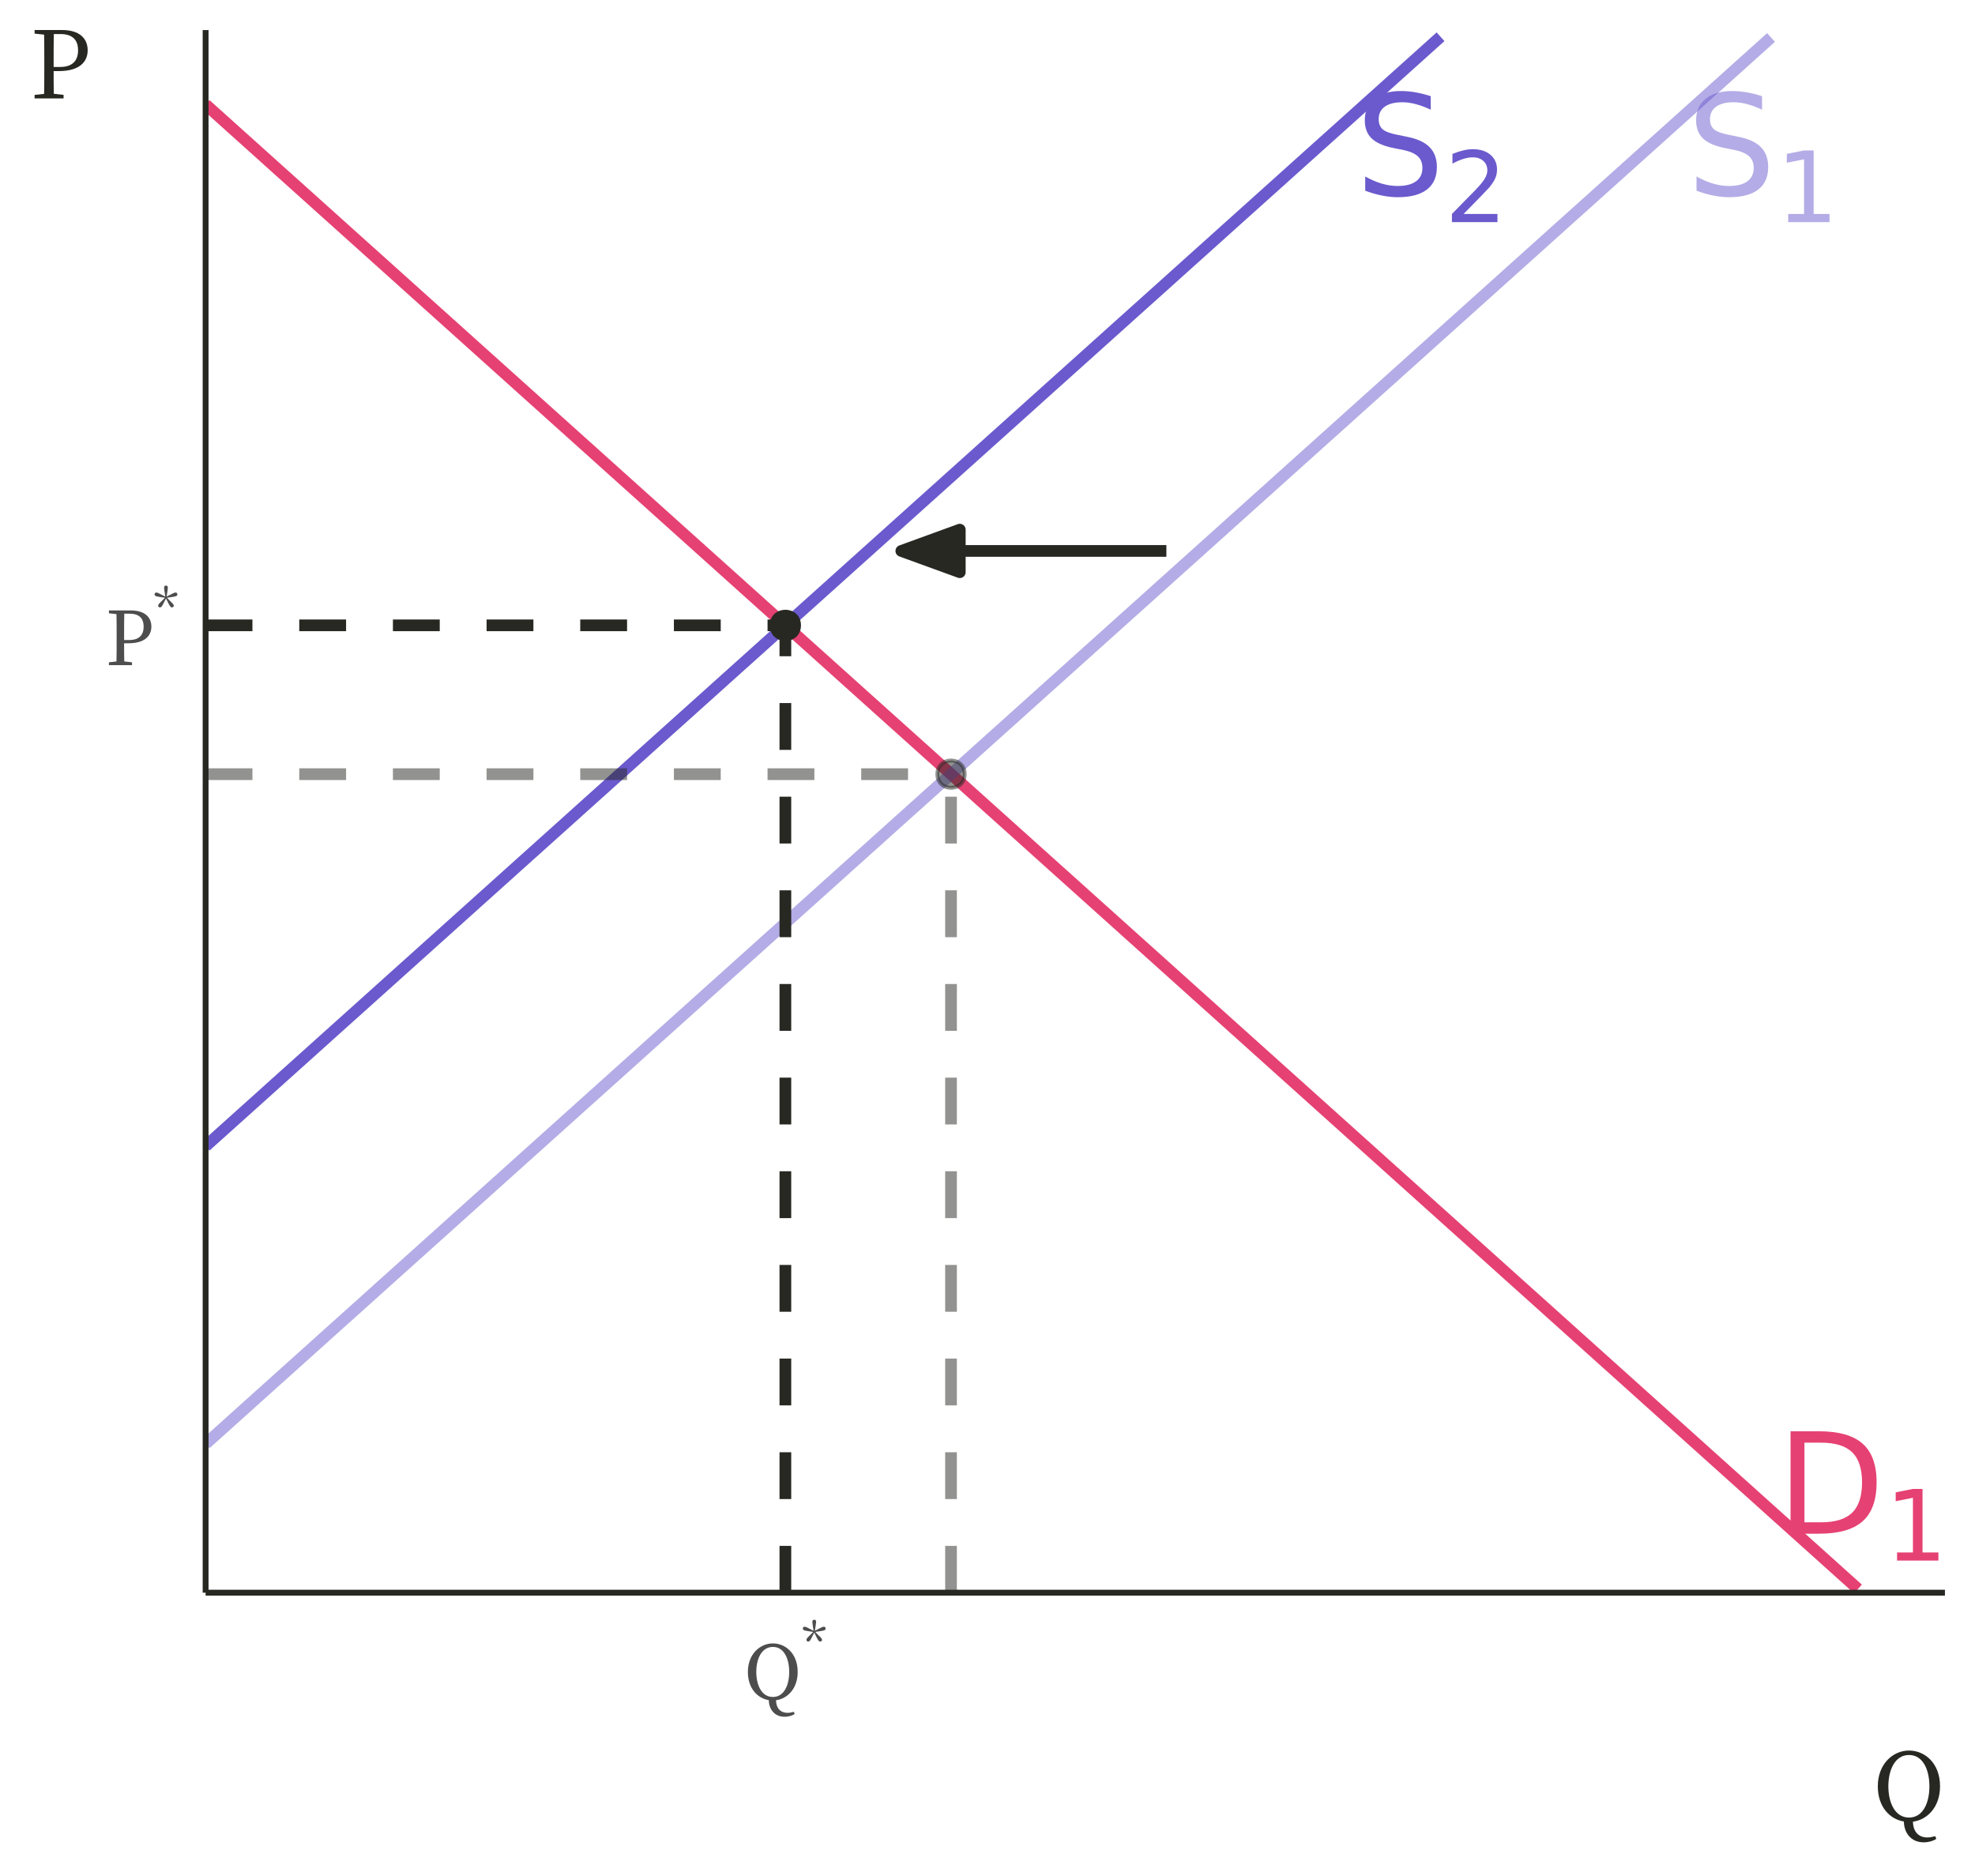
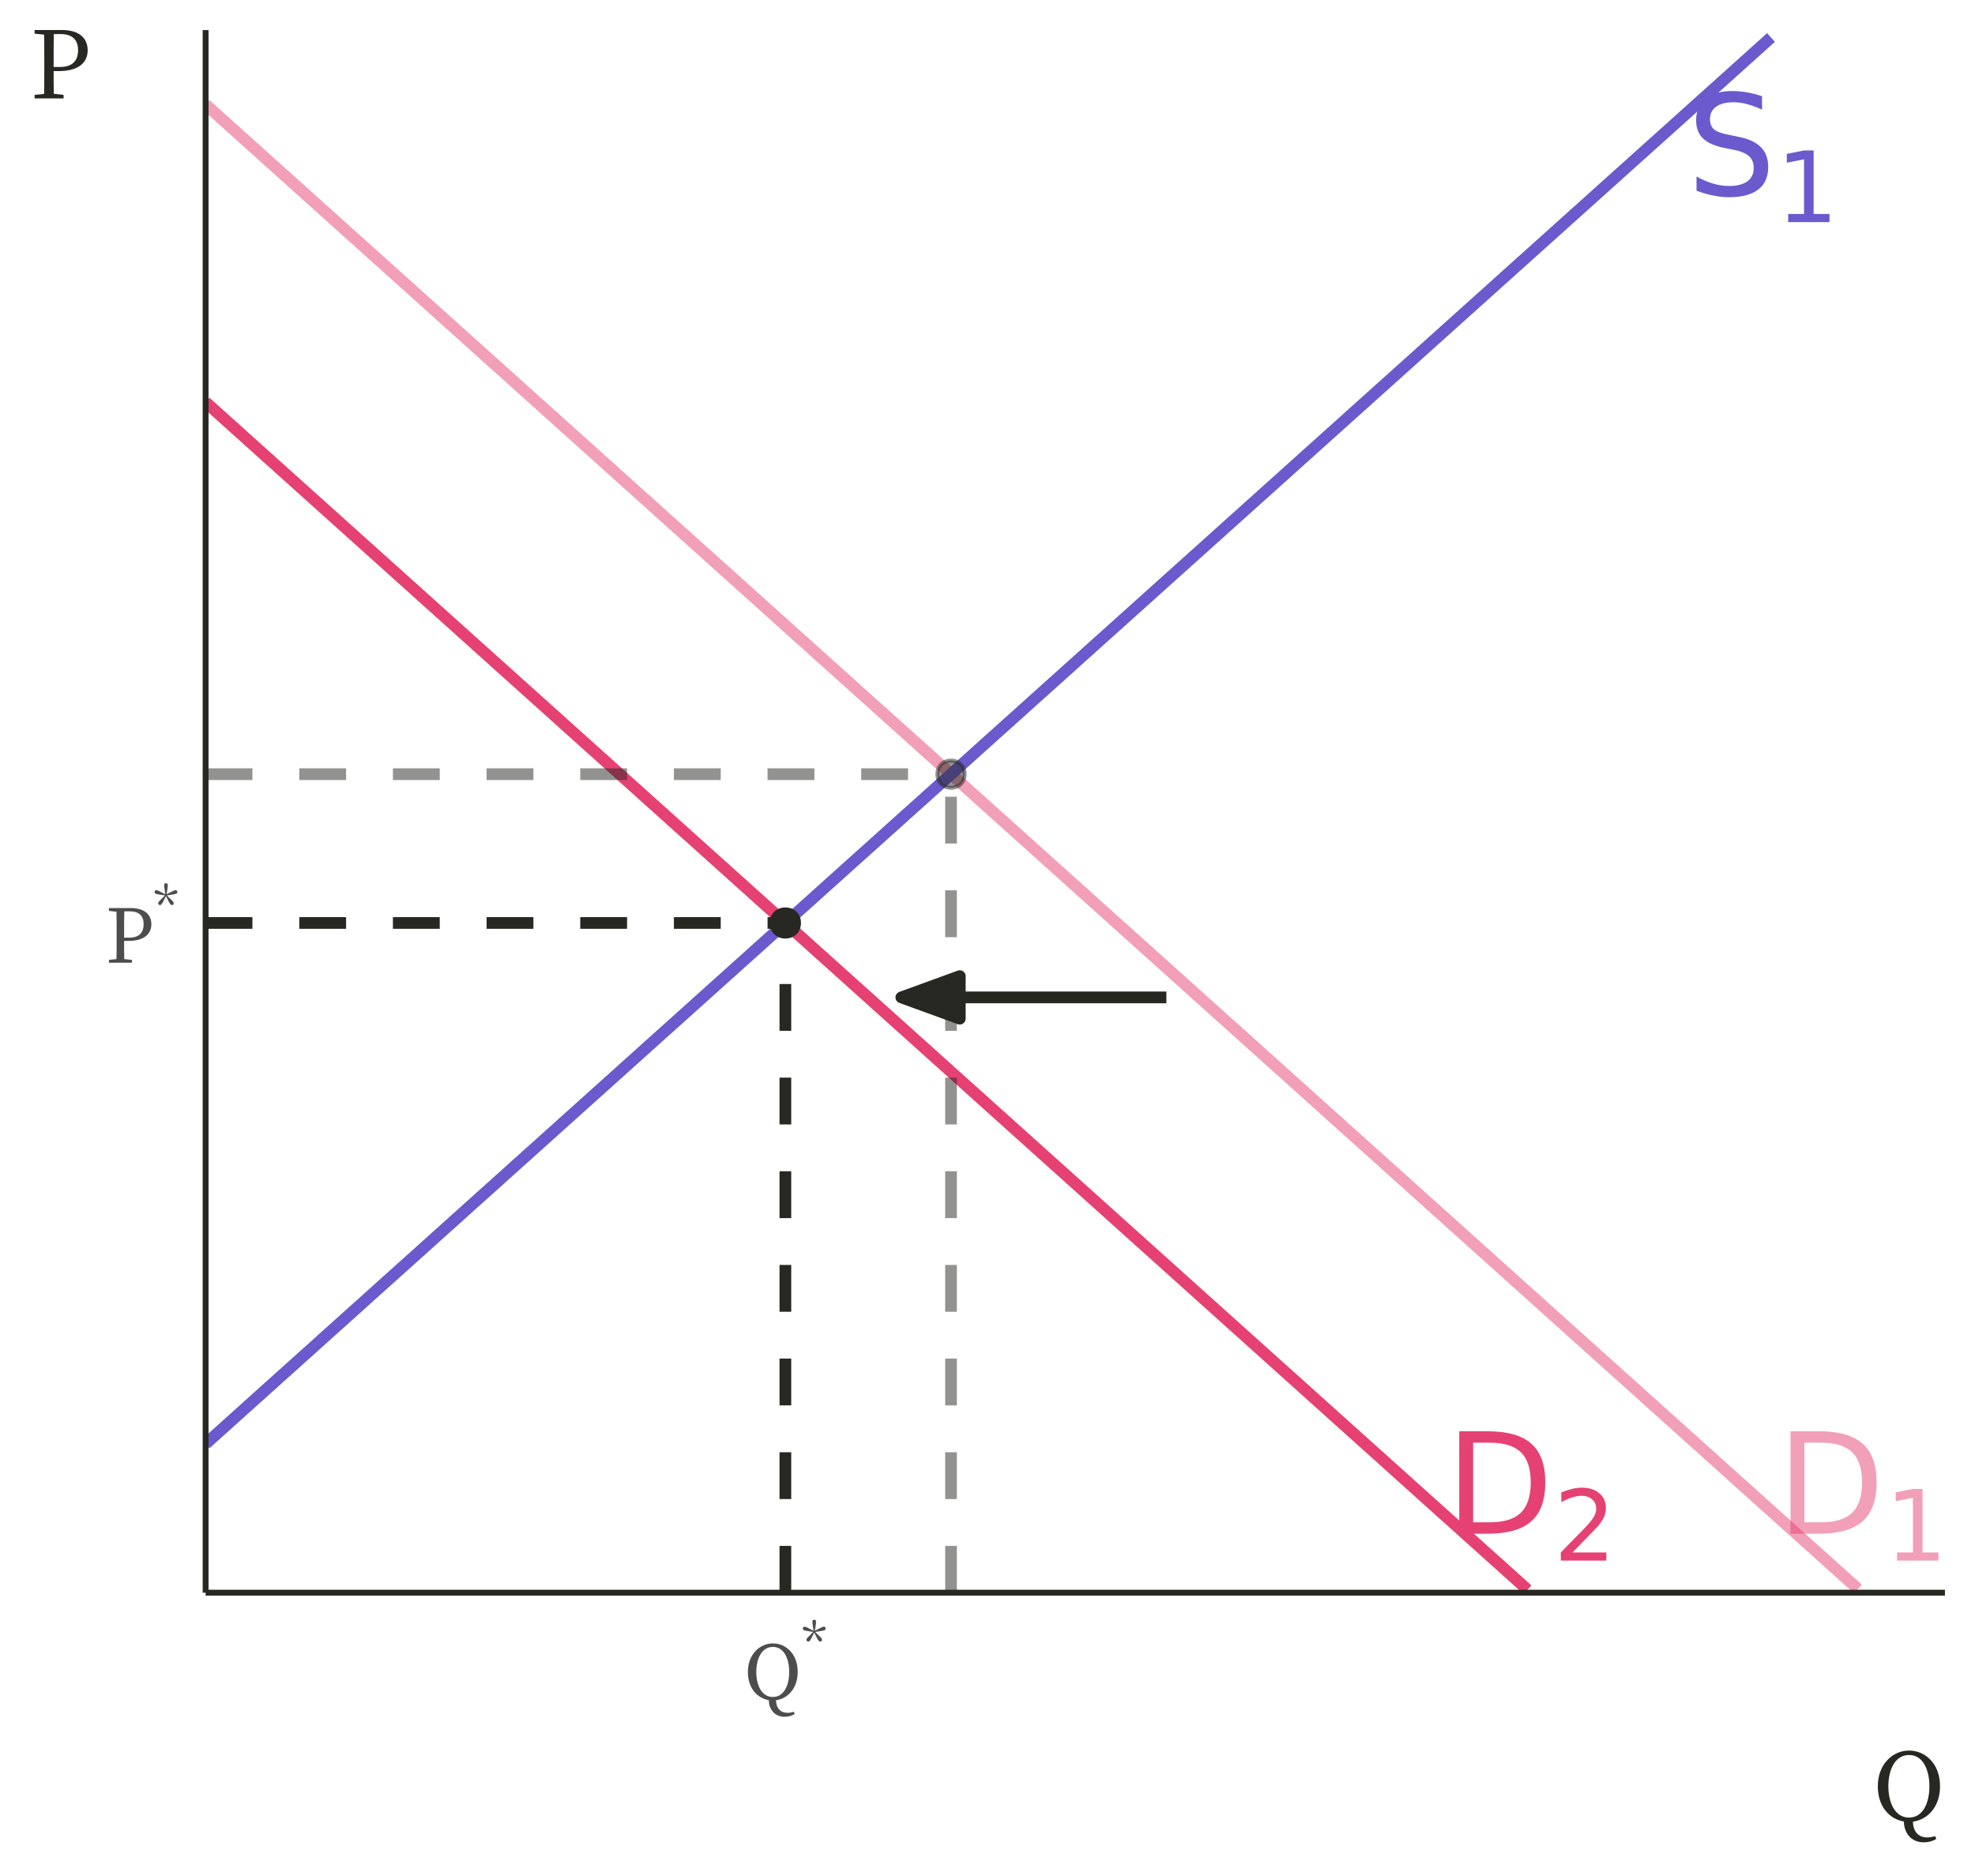
<svg xmlns="http://www.w3.org/2000/svg" xmlns:xlink="http://www.w3.org/1999/xlink" width="360pt" height="342pt" viewBox="0 0 360 342" version="1.1">
  <defs>
    <g>
      <symbol overflow="visible" id="glyph0-0">
        <path style="stroke:none;" d="M 1.281 4.531 L 1.281 -18.062 L 14.078 -18.062 L 14.078 4.531 Z M 2.719 3.094 L 12.656 3.094 L 12.656 -16.625 L 2.719 -16.625 Z M 2.719 3.094 " />
      </symbol>
      <symbol overflow="visible" id="glyph0-1">
        <path style="stroke:none;" d="M 5.047 -16.594 L 5.047 -2.078 L 8.094 -2.078 C 10.664 -2.078 12.551 -2.66 13.75 -3.828 C 14.945 -4.992 15.547 -6.836 15.547 -9.359 C 15.547 -11.859 14.945 -13.688 13.75 -14.844 C 12.551 -16.008 10.664 -16.594 8.094 -16.594 Z M 2.516 -18.672 L 7.703 -18.672 C 11.316 -18.672 13.969 -17.914 15.656 -16.406 C 17.352 -14.906 18.203 -12.555 18.203 -9.359 C 18.203 -6.141 17.352 -3.773 15.656 -2.266 C 13.957 -0.754 11.305 0 7.703 0 L 2.516 0 Z M 2.516 -18.672 " />
      </symbol>
      <symbol overflow="visible" id="glyph0-2">
        <path style="stroke:none;" d="M 13.703 -18.062 L 13.703 -15.594 C 12.742 -16.051 11.836 -16.391 10.984 -16.609 C 10.141 -16.836 9.32 -16.953 8.531 -16.953 C 7.156 -16.953 6.094 -16.688 5.344 -16.156 C 4.594 -15.625 4.219 -14.863 4.219 -13.875 C 4.219 -13.051 4.469 -12.426 4.969 -12 C 5.469 -11.582 6.41 -11.242 7.797 -10.984 L 9.312 -10.672 C 11.195 -10.316 12.586 -9.688 13.484 -8.781 C 14.379 -7.875 14.828 -6.664 14.828 -5.156 C 14.828 -3.344 14.219 -1.969 13 -1.031 C 11.789 -0.102 10.016 0.359 7.672 0.359 C 6.797 0.359 5.859 0.258 4.859 0.062 C 3.859 -0.133 2.828 -0.43 1.766 -0.828 L 1.766 -3.422 C 2.785 -2.848 3.785 -2.414 4.766 -2.125 C 5.754 -1.832 6.723 -1.688 7.672 -1.688 C 9.117 -1.688 10.234 -1.969 11.016 -2.531 C 11.797 -3.102 12.188 -3.914 12.188 -4.969 C 12.188 -5.883 11.906 -6.598 11.344 -7.109 C 10.781 -7.629 9.859 -8.02 8.578 -8.281 L 7.047 -8.578 C 5.16 -8.953 3.797 -9.539 2.953 -10.344 C 2.109 -11.145 1.688 -12.258 1.688 -13.688 C 1.688 -15.332 2.266 -16.629 3.422 -17.578 C 4.586 -18.523 6.191 -19 8.234 -19 C 9.109 -19 10 -18.922 10.906 -18.766 C 11.82 -18.609 12.754 -18.375 13.703 -18.062 Z M 13.703 -18.062 " />
      </symbol>
      <symbol overflow="visible" id="glyph1-0">
        <path style="stroke:none;" d="M 0.891 3.172 L 0.891 -12.641 L 9.859 -12.641 L 9.859 3.172 Z M 1.906 2.172 L 8.859 2.172 L 8.859 -11.625 L 1.906 -11.625 Z M 1.906 2.172 " />
      </symbol>
      <symbol overflow="visible" id="glyph1-1">
        <path style="stroke:none;" d="M 2.219 -1.484 L 5.109 -1.484 L 5.109 -11.453 L 1.969 -10.828 L 1.969 -12.438 L 5.094 -13.062 L 6.859 -13.062 L 6.859 -1.484 L 9.75 -1.484 L 9.75 0 L 2.219 0 Z M 2.219 -1.484 " />
      </symbol>
      <symbol overflow="visible" id="glyph1-2">
        <path style="stroke:none;" d="M 3.438 -1.484 L 9.609 -1.484 L 9.609 0 L 1.312 0 L 1.312 -1.484 C 1.977 -2.18 2.891 -3.113 4.047 -4.281 C 5.211 -5.445 5.941 -6.203 6.234 -6.547 C 6.805 -7.18 7.203 -7.719 7.422 -8.156 C 7.648 -8.602 7.766 -9.035 7.766 -9.453 C 7.766 -10.148 7.52 -10.719 7.031 -11.156 C 6.539 -11.594 5.906 -11.812 5.125 -11.812 C 4.57 -11.812 3.988 -11.711 3.375 -11.516 C 2.758 -11.328 2.102 -11.039 1.406 -10.656 L 1.406 -12.438 C 2.113 -12.719 2.773 -12.93 3.391 -13.078 C 4.016 -13.223 4.582 -13.297 5.094 -13.297 C 6.445 -13.297 7.523 -12.957 8.328 -12.281 C 9.129 -11.602 9.531 -10.703 9.531 -9.578 C 9.531 -9.035 9.43 -8.523 9.234 -8.047 C 9.035 -7.566 8.672 -7 8.141 -6.344 C 7.992 -6.176 7.531 -5.688 6.75 -4.875 C 5.969 -4.07 4.863 -2.941 3.438 -1.484 Z M 3.438 -1.484 " />
      </symbol>
      <symbol overflow="visible" id="glyph2-0">
        <path style="stroke:none;" d="M 1.359 1.625 L 12.234 1.625 L 12.234 -11.969 L 1.359 -11.969 Z M 6.797 -5.719 L 2.469 -11.281 L 11.125 -11.281 Z M 7.234 -5.172 L 11.547 -10.719 L 11.547 0.391 Z M 2.469 0.953 L 6.797 -4.609 L 11.125 0.953 Z M 2.031 -10.719 L 6.359 -5.172 L 2.031 0.391 Z M 2.031 -10.719 " />
      </symbol>
      <symbol overflow="visible" id="glyph2-1">
        <path style="stroke:none;" d="M 4.422 -9.375 C 6.203 -9.375 7 -8.516 7 -7.016 C 7 -5.578 6.25 -4.578 4.391 -4.578 L 3.438 -4.578 L 3.438 -5.344 C 3.438 -6.703 3.438 -8.062 3.469 -9.375 Z M 4.234 -3.984 C 7.234 -3.984 8.406 -5.359 8.406 -7.016 C 8.406 -8.781 7.156 -9.969 4.656 -9.969 L 0.672 -9.969 L 0.672 -9.453 L 2.047 -9.297 C 2.078 -8 2.078 -6.672 2.078 -5.344 L 2.078 -4.609 C 2.078 -3.281 2.078 -1.969 2.047 -0.672 L 0.672 -0.516 L 0.672 0 L 4.875 0 L 4.875 -0.516 L 3.469 -0.672 C 3.438 -1.812 3.438 -2.875 3.438 -3.984 Z M 4.234 -3.984 " />
      </symbol>
      <symbol overflow="visible" id="glyph2-2">
        <path style="stroke:none;" d="M 2.25 -4.984 C 2.25 -7.328 3.188 -9.547 5.281 -9.547 C 7.344 -9.547 8.25 -7.328 8.25 -4.984 C 8.25 -2.641 7.344 -0.422 5.281 -0.422 C 3.188 -0.422 2.25 -2.641 2.25 -4.984 Z M 9.094 2.281 C 8.625 2.406 8.281 2.469 7.953 2.469 C 6.672 2.469 5.875 1.641 5.844 0.172 C 7.969 -0.109 9.797 -1.984 9.797 -4.984 C 9.797 -8.344 7.578 -10.188 5.281 -10.188 C 2.938 -10.188 0.719 -8.25 0.719 -4.984 C 0.719 -1.969 2.469 -0.188 4.531 0.156 C 4.547 1.781 5.547 3.188 7.422 3.188 C 8.031 3.188 8.734 3.016 9.25 2.688 Z M 9.094 2.281 " />
      </symbol>
      <symbol overflow="visible" id="glyph3-0">
        <path style="stroke:none;" d="M 0.953 1.141 L 8.562 1.141 L 8.562 -8.375 L 0.953 -8.375 Z M 4.75 -4 L 1.734 -7.891 L 7.781 -7.891 Z M 5.062 -3.609 L 8.094 -7.5 L 8.094 0.281 Z M 1.734 0.672 L 4.75 -3.219 L 7.781 0.672 Z M 1.422 -7.5 L 4.453 -3.609 L 1.422 0.281 Z M 1.422 -7.5 " />
      </symbol>
      <symbol overflow="visible" id="glyph3-1">
        <path style="stroke:none;" d="M 2.297 -7.797 C 2.109 -7.797 1.953 -7.688 1.953 -7.438 C 1.953 -7.234 2.016 -6.797 2.094 -6.328 L 2.172 -5.781 L 1.688 -6.031 C 1.156 -6.297 0.781 -6.531 0.547 -6.531 C 0.344 -6.531 0.219 -6.359 0.219 -6.172 C 0.219 -5.828 0.688 -5.797 1.562 -5.656 L 2.109 -5.578 L 1.719 -5.172 C 1.234 -4.688 0.875 -4.406 0.875 -4.125 C 0.875 -3.938 1.031 -3.812 1.203 -3.812 C 1.516 -3.812 1.688 -4.25 2.047 -4.953 L 2.297 -5.438 L 2.547 -4.953 C 2.906 -4.234 3.078 -3.812 3.391 -3.812 C 3.562 -3.812 3.719 -3.938 3.719 -4.125 C 3.719 -4.406 3.359 -4.688 2.859 -5.172 L 2.484 -5.578 L 3.031 -5.656 C 3.906 -5.797 4.375 -5.812 4.375 -6.188 C 4.375 -6.375 4.25 -6.531 4.047 -6.531 C 3.828 -6.531 3.422 -6.297 2.891 -6.031 L 2.406 -5.797 L 2.5 -6.328 C 2.562 -6.797 2.641 -7.234 2.641 -7.438 C 2.641 -7.688 2.484 -7.797 2.297 -7.797 Z M 2.297 -7.797 " />
      </symbol>
      <symbol overflow="visible" id="glyph4-0">
        <path style="stroke:none;" d="M 1.703 2.047 L 15.297 2.047 L 15.297 -14.953 L 1.703 -14.953 Z M 8.5 -7.156 L 3.094 -14.109 L 13.906 -14.109 Z M 9.047 -6.453 L 14.453 -13.406 L 14.453 0.5 Z M 3.094 1.188 L 8.5 -5.766 L 13.906 1.188 Z M 2.547 -13.406 L 7.953 -6.453 L 2.547 0.5 Z M 2.547 -13.406 " />
      </symbol>
      <symbol overflow="visible" id="glyph4-1">
        <path style="stroke:none;" d="M 2.828 -6.234 C 2.828 -9.156 4 -11.938 6.594 -11.938 C 9.188 -11.938 10.312 -9.156 10.312 -6.234 C 10.312 -3.297 9.188 -0.531 6.594 -0.531 C 4 -0.531 2.828 -3.297 2.828 -6.234 Z M 11.375 2.859 C 10.797 3.016 10.359 3.094 9.938 3.094 C 8.344 3.094 7.344 2.062 7.312 0.219 C 9.969 -0.141 12.25 -2.484 12.25 -6.234 C 12.25 -10.438 9.484 -12.75 6.594 -12.75 C 3.672 -12.75 0.906 -10.312 0.906 -6.234 C 0.906 -2.469 3.094 -0.234 5.656 0.188 C 5.688 2.234 6.938 3.984 9.281 3.984 C 10.047 3.984 10.906 3.781 11.562 3.359 Z M 11.375 2.859 " />
      </symbol>
      <symbol overflow="visible" id="glyph4-2">
        <path style="stroke:none;" d="M 5.531 -11.734 C 7.75 -11.734 8.75 -10.656 8.75 -8.766 C 8.75 -6.969 7.812 -5.734 5.484 -5.734 L 4.297 -5.734 L 4.297 -6.688 C 4.297 -8.375 4.297 -10.078 4.328 -11.734 Z M 5.281 -4.984 C 9.047 -4.984 10.5 -6.703 10.5 -8.766 C 10.5 -10.984 8.953 -12.469 5.828 -12.469 L 0.828 -12.469 L 0.828 -11.812 L 2.562 -11.625 C 2.594 -10 2.594 -8.344 2.594 -6.688 L 2.594 -5.766 C 2.594 -4.094 2.594 -2.469 2.562 -0.828 L 0.828 -0.641 L 0.828 0 L 6.109 0 L 6.109 -0.641 L 4.328 -0.844 C 4.297 -2.266 4.297 -3.609 4.297 -4.984 Z M 5.281 -4.984 " />
      </symbol>
    </g>
    <clipPath id="clip1">
      <path d="M 37.477 17 L 340 17 L 340 290.352 L 37.477 290.352 Z M 37.477 17 " />
    </clipPath>
    <clipPath id="clip2">
-       <path d="M 37.477 5.48 L 264 5.48 L 264 211 L 37.477 211 Z M 37.477 5.48 " />
+       <path d="M 37.477 72 L 280 72 L 280 290.352 L 37.477 290.352 Z M 37.477 72 " />
    </clipPath>
    <clipPath id="clip3">
      <path d="M 37.477 5.48 L 324 5.48 L 324 265 L 37.477 265 Z M 37.477 5.48 " />
    </clipPath>
    <clipPath id="clip4">
      <path d="M 37.477 140 L 175 140 L 175 143 L 37.477 143 Z M 37.477 140 " />
    </clipPath>
    <clipPath id="clip5">
-       <path d="M 37.477 112 L 145 112 L 145 116 L 37.477 116 Z M 37.477 112 " />
+       <path d="M 37.477 167 L 145 167 L 145 170 L 37.477 170 Z M 37.477 167 " />
    </clipPath>
    <clipPath id="clip6">
      <path d="M 172 140 L 175 140 L 175 290.352 L 172 290.352 Z M 172 140 " />
    </clipPath>
    <clipPath id="clip7">
-       <path d="M 142 112 L 145 112 L 145 290.352 L 142 290.352 Z M 142 112 " />
+       <path d="M 142 167 L 145 167 L 145 290.352 L 142 290.352 Z M 142 167 " />
    </clipPath>
  </defs>
-   <g id="surface33769">
+   <g id="surface10609">
    <rect x="0" y="0" width="360" height="342" style="fill:rgb(100%,100%,100%);fill-opacity:1;stroke:none;" />
    <g clip-path="url(#clip1)" clip-rule="nonzero">
-       <path style="fill:none;stroke-width:2.134;stroke-linecap:butt;stroke-linejoin:round;stroke:rgb(90.196%,25.49%,45.098%);stroke-opacity:1;stroke-miterlimit:10;" d="M 37.477 19.043 L 40.648 21.895 L 43.816 24.742 L 46.988 27.59 L 50.156 30.441 L 56.5 36.137 L 59.668 38.984 L 62.84 41.836 L 66.012 44.684 L 69.18 47.531 L 72.352 50.379 L 75.523 53.23 L 78.691 56.078 L 81.863 58.926 L 85.031 61.773 L 88.203 64.625 L 91.375 67.473 L 94.543 70.32 L 97.715 73.172 L 100.887 76.02 L 104.055 78.867 L 107.227 81.715 L 110.398 84.566 L 113.566 87.414 L 116.738 90.262 L 119.906 93.109 L 123.078 95.961 L 126.25 98.809 L 129.418 101.656 L 132.59 104.504 L 135.762 107.355 L 138.93 110.203 L 142.102 113.051 L 145.27 115.902 L 151.613 121.598 L 154.781 124.445 L 157.953 127.297 L 161.125 130.145 L 164.293 132.992 L 167.465 135.84 L 170.637 138.691 L 173.805 141.539 L 176.977 144.387 L 180.145 147.238 L 186.488 152.934 L 189.656 155.781 L 192.828 158.633 L 196 161.48 L 199.168 164.328 L 202.34 167.176 L 205.508 170.027 L 211.852 175.723 L 215.02 178.57 L 218.191 181.422 L 221.363 184.27 L 224.531 187.117 L 227.703 189.969 L 230.875 192.816 L 234.043 195.664 L 237.215 198.512 L 240.383 201.363 L 246.727 207.059 L 249.895 209.906 L 253.066 212.758 L 256.238 215.605 L 259.406 218.453 L 262.578 221.301 L 265.75 224.152 L 268.918 227 L 272.09 229.848 L 275.258 232.699 L 281.602 238.395 L 284.77 241.242 L 287.941 244.094 L 291.113 246.941 L 294.281 249.789 L 297.453 252.637 L 300.621 255.488 L 306.965 261.184 L 310.133 264.031 L 313.305 266.883 L 316.477 269.73 L 319.645 272.578 L 322.816 275.43 L 325.988 278.277 L 329.156 281.125 L 332.328 283.973 L 335.496 286.824 L 338.668 289.672 " />
+       <path style="fill:none;stroke-width:2.134;stroke-linecap:butt;stroke-linejoin:round;stroke:rgb(90.196%,25.49%,45.098%);stroke-opacity:0.502;stroke-miterlimit:10;" d="M 37.477 19.043 L 40.648 21.895 L 43.816 24.742 L 46.988 27.59 L 50.156 30.441 L 56.5 36.137 L 59.668 38.984 L 62.84 41.836 L 66.012 44.684 L 69.18 47.531 L 72.352 50.379 L 75.523 53.23 L 78.691 56.078 L 81.863 58.926 L 85.031 61.773 L 88.203 64.625 L 91.375 67.473 L 94.543 70.32 L 97.715 73.172 L 100.887 76.02 L 104.055 78.867 L 107.227 81.715 L 110.398 84.566 L 113.566 87.414 L 116.738 90.262 L 119.906 93.109 L 123.078 95.961 L 126.25 98.809 L 129.418 101.656 L 132.59 104.504 L 135.762 107.355 L 138.93 110.203 L 142.102 113.051 L 145.27 115.902 L 151.613 121.598 L 154.781 124.445 L 157.953 127.297 L 161.125 130.145 L 164.293 132.992 L 167.465 135.84 L 170.637 138.691 L 173.805 141.539 L 176.977 144.387 L 180.145 147.238 L 186.488 152.934 L 189.656 155.781 L 192.828 158.633 L 196 161.48 L 199.168 164.328 L 202.34 167.176 L 205.508 170.027 L 211.852 175.723 L 215.02 178.57 L 218.191 181.422 L 221.363 184.27 L 224.531 187.117 L 227.703 189.969 L 230.875 192.816 L 234.043 195.664 L 237.215 198.512 L 240.383 201.363 L 246.727 207.059 L 249.895 209.906 L 253.066 212.758 L 256.238 215.605 L 259.406 218.453 L 262.578 221.301 L 265.75 224.152 L 268.918 227 L 272.09 229.848 L 275.258 232.699 L 281.602 238.395 L 284.77 241.242 L 287.941 244.094 L 291.113 246.941 L 294.281 249.789 L 297.453 252.637 L 300.621 255.488 L 306.965 261.184 L 310.133 264.031 L 313.305 266.883 L 316.477 269.73 L 319.645 272.578 L 322.816 275.43 L 325.988 278.277 L 329.156 281.125 L 332.328 283.973 L 335.496 286.824 L 338.668 289.672 " />
    </g>
    <g clip-path="url(#clip2)" clip-rule="nonzero">
-       <path style="fill:none;stroke-width:2.134;stroke-linecap:butt;stroke-linejoin:round;stroke:rgb(41.569%,35.294%,80.392%);stroke-opacity:1;stroke-miterlimit:10;" d="M 37.477 208.957 L 40.648 206.109 L 43.816 203.262 L 46.988 200.414 L 50.156 197.562 L 56.5 191.867 L 59.668 189.016 L 66.012 183.32 L 69.18 180.473 L 72.352 177.621 L 75.523 174.773 L 78.691 171.926 L 81.863 169.078 L 85.031 166.227 L 91.375 160.531 L 94.543 157.68 L 100.887 151.984 L 104.055 149.137 L 107.227 146.285 L 110.398 143.438 L 113.566 140.59 L 116.738 137.742 L 119.906 134.891 L 126.25 129.195 L 129.418 126.348 L 132.59 123.496 L 135.762 120.648 L 138.93 117.801 L 142.102 114.949 L 145.27 112.102 L 151.613 106.406 L 154.781 103.555 L 161.125 97.859 L 164.293 95.012 L 167.465 92.16 L 170.637 89.312 L 173.805 86.465 L 176.977 83.617 L 180.145 80.766 L 186.488 75.07 L 189.656 72.219 L 196 66.523 L 199.168 63.676 L 202.34 60.824 L 205.508 57.977 L 211.852 52.281 L 215.02 49.43 L 221.363 43.734 L 224.531 40.883 L 230.875 35.188 L 234.043 32.34 L 237.215 29.488 L 240.383 26.641 L 246.727 20.945 L 249.895 18.094 L 256.238 12.398 L 259.406 9.551 L 262.578 6.699 " />
+       <path style="fill:none;stroke-width:2.134;stroke-linecap:butt;stroke-linejoin:round;stroke:rgb(90.196%,25.49%,45.098%);stroke-opacity:1;stroke-miterlimit:10;" d="M 37.477 73.305 L 40.648 76.156 L 43.816 79.004 L 46.988 81.852 L 50.156 84.699 L 53.328 87.551 L 56.5 90.398 L 59.668 93.246 L 62.84 96.094 L 66.012 98.945 L 69.18 101.793 L 75.523 107.488 L 78.691 110.34 L 81.863 113.188 L 85.031 116.035 L 88.203 118.887 L 91.375 121.734 L 94.543 124.582 L 97.715 127.43 L 100.887 130.281 L 104.055 133.129 L 110.398 138.824 L 113.566 141.676 L 116.738 144.523 L 119.906 147.371 L 123.078 150.219 L 126.25 153.07 L 129.418 155.918 L 132.59 158.766 L 135.762 161.617 L 138.93 164.465 L 142.102 167.312 L 145.27 170.16 L 148.441 173.012 L 151.613 175.859 L 154.781 178.707 L 157.953 181.555 L 161.125 184.406 L 164.293 187.254 L 167.465 190.102 L 170.637 192.953 L 173.805 195.801 L 176.977 198.648 L 180.145 201.496 L 183.316 204.348 L 186.488 207.195 L 189.656 210.043 L 192.828 212.891 L 196 215.742 L 199.168 218.59 L 202.34 221.438 L 205.508 224.285 L 208.68 227.137 L 211.852 229.984 L 215.02 232.832 L 218.191 235.684 L 221.363 238.531 L 224.531 241.379 L 227.703 244.227 L 230.875 247.078 L 234.043 249.926 L 237.215 252.773 L 240.383 255.621 L 243.555 258.473 L 246.727 261.32 L 249.895 264.168 L 253.066 267.016 L 256.238 269.867 L 259.406 272.715 L 262.578 275.562 L 265.75 278.414 L 268.918 281.262 L 272.09 284.109 L 275.258 286.957 L 278.43 289.809 " />
    </g>
    <g clip-path="url(#clip3)" clip-rule="nonzero">
-       <path style="fill:none;stroke-width:2.134;stroke-linecap:butt;stroke-linejoin:round;stroke:rgb(41.569%,35.294%,80.392%);stroke-opacity:0.502;stroke-miterlimit:10;" d="M 37.477 263.219 L 40.648 260.371 L 43.816 257.523 L 46.988 254.672 L 50.156 251.824 L 56.5 246.129 L 59.668 243.277 L 66.012 237.582 L 69.18 234.73 L 75.523 229.035 L 78.691 226.188 L 81.863 223.336 L 85.031 220.488 L 91.375 214.793 L 94.543 211.941 L 100.887 206.246 L 104.055 203.398 L 107.227 200.547 L 110.398 197.699 L 113.566 194.852 L 116.738 192 L 119.906 189.152 L 126.25 183.457 L 129.418 180.605 L 135.762 174.91 L 138.93 172.062 L 142.102 169.211 L 145.27 166.363 L 148.441 163.516 L 151.613 160.664 L 154.781 157.816 L 161.125 152.121 L 164.293 149.27 L 170.637 143.574 L 173.805 140.727 L 176.977 137.875 L 180.145 135.027 L 186.488 129.332 L 189.656 126.48 L 196 120.785 L 199.168 117.934 L 202.34 115.086 L 205.508 112.238 L 208.68 109.391 L 211.852 106.539 L 215.02 103.691 L 221.363 97.996 L 224.531 95.145 L 230.875 89.449 L 234.043 86.602 L 237.215 83.75 L 240.383 80.902 L 243.555 78.055 L 246.727 75.203 L 249.895 72.355 L 256.238 66.66 L 259.406 63.809 L 265.75 58.113 L 268.918 55.266 L 272.09 52.414 L 275.258 49.566 L 278.43 46.719 L 281.602 43.867 L 284.77 41.02 L 291.113 35.324 L 294.281 32.473 L 297.453 29.625 L 300.621 26.777 L 303.793 23.93 L 306.965 21.078 L 310.133 18.23 L 316.477 12.535 L 319.645 9.684 L 322.816 6.836 " />
+       <path style="fill:none;stroke-width:2.134;stroke-linecap:butt;stroke-linejoin:round;stroke:rgb(41.569%,35.294%,80.392%);stroke-opacity:1;stroke-miterlimit:10;" d="M 37.477 263.219 L 40.648 260.371 L 43.816 257.523 L 46.988 254.672 L 50.156 251.824 L 56.5 246.129 L 59.668 243.277 L 66.012 237.582 L 69.18 234.73 L 75.523 229.035 L 78.691 226.188 L 81.863 223.336 L 85.031 220.488 L 91.375 214.793 L 94.543 211.941 L 100.887 206.246 L 104.055 203.398 L 107.227 200.547 L 110.398 197.699 L 113.566 194.852 L 116.738 192 L 119.906 189.152 L 126.25 183.457 L 129.418 180.605 L 135.762 174.91 L 138.93 172.062 L 142.102 169.211 L 145.27 166.363 L 148.441 163.516 L 151.613 160.664 L 154.781 157.816 L 161.125 152.121 L 164.293 149.27 L 170.637 143.574 L 173.805 140.727 L 176.977 137.875 L 180.145 135.027 L 186.488 129.332 L 189.656 126.48 L 196 120.785 L 199.168 117.934 L 202.34 115.086 L 205.508 112.238 L 208.68 109.391 L 211.852 106.539 L 215.02 103.691 L 221.363 97.996 L 224.531 95.145 L 230.875 89.449 L 234.043 86.602 L 237.215 83.75 L 240.383 80.902 L 243.555 78.055 L 246.727 75.203 L 249.895 72.355 L 256.238 66.66 L 259.406 63.809 L 265.75 58.113 L 268.918 55.266 L 272.09 52.414 L 275.258 49.566 L 278.43 46.719 L 281.602 43.867 L 284.77 41.02 L 291.113 35.324 L 294.281 32.473 L 297.453 29.625 L 300.621 26.777 L 303.793 23.93 L 306.965 21.078 L 310.133 18.23 L 316.477 12.535 L 319.645 9.684 L 322.816 6.836 " />
    </g>
    <path style="fill-rule:nonzero;fill:rgb(15.294%,15.686%,13.333%);fill-opacity:0.502;stroke-width:0.709;stroke-linecap:round;stroke-linejoin:round;stroke:rgb(15.294%,15.686%,13.333%);stroke-opacity:0.502;stroke-miterlimit:10;" d="M 175.84 141.133 C 175.84 144.449 170.863 144.449 170.863 141.133 C 170.863 137.812 175.84 137.812 175.84 141.133 " />
-     <path style="fill-rule:nonzero;fill:rgb(15.294%,15.686%,13.333%);fill-opacity:1;stroke-width:0.709;stroke-linecap:round;stroke-linejoin:round;stroke:rgb(15.294%,15.686%,13.333%);stroke-opacity:1;stroke-miterlimit:10;" d="M 145.645 114 C 145.645 117.32 140.668 117.32 140.668 114 C 140.668 110.684 145.645 110.684 145.645 114 " />
+     <path style="fill-rule:nonzero;fill:rgb(15.294%,15.686%,13.333%);fill-opacity:1;stroke-width:0.709;stroke-linecap:round;stroke-linejoin:round;stroke:rgb(15.294%,15.686%,13.333%);stroke-opacity:1;stroke-miterlimit:10;" d="M 145.645 168.262 C 145.645 171.582 140.668 171.582 140.668 168.262 C 140.668 164.945 145.645 164.945 145.645 168.262 " />
    <g clip-path="url(#clip4)" clip-rule="nonzero">
      <path style="fill:none;stroke-width:2.134;stroke-linecap:butt;stroke-linejoin:round;stroke:rgb(15.294%,15.686%,13.333%);stroke-opacity:0.502;stroke-dasharray:8.536,8.536;stroke-miterlimit:10;" d="M 37.477 141.133 L 173.352 141.133 " />
    </g>
    <g clip-path="url(#clip5)" clip-rule="nonzero">
-       <path style="fill:none;stroke-width:2.134;stroke-linecap:butt;stroke-linejoin:round;stroke:rgb(15.294%,15.686%,13.333%);stroke-opacity:1;stroke-dasharray:8.536,8.536;stroke-miterlimit:10;" d="M 37.477 114 L 143.156 114 " />
+       <path style="fill:none;stroke-width:2.134;stroke-linecap:butt;stroke-linejoin:round;stroke:rgb(15.294%,15.686%,13.333%);stroke-opacity:1;stroke-dasharray:8.536,8.536;stroke-miterlimit:10;" d="M 37.477 168.262 L 143.156 168.262 " />
    </g>
    <g clip-path="url(#clip6)" clip-rule="nonzero">
      <path style="fill:none;stroke-width:2.134;stroke-linecap:butt;stroke-linejoin:round;stroke:rgb(15.294%,15.686%,13.333%);stroke-opacity:0.502;stroke-dasharray:8.536,8.536;stroke-miterlimit:10;" d="M 173.352 290.352 L 173.352 141.133 " />
    </g>
    <g clip-path="url(#clip7)" clip-rule="nonzero">
-       <path style="fill:none;stroke-width:2.134;stroke-linecap:butt;stroke-linejoin:round;stroke:rgb(15.294%,15.686%,13.333%);stroke-opacity:1;stroke-dasharray:8.536,8.536;stroke-miterlimit:10;" d="M 143.156 290.352 L 143.156 114 " />
+       <path style="fill:none;stroke-width:2.134;stroke-linecap:butt;stroke-linejoin:round;stroke:rgb(15.294%,15.686%,13.333%);stroke-opacity:1;stroke-dasharray:8.536,8.536;stroke-miterlimit:10;" d="M 143.156 290.352 L 143.156 168.262 " />
    </g>
-     <path style="fill:none;stroke-width:2.134;stroke-linecap:butt;stroke-linejoin:round;stroke:rgb(15.294%,15.686%,13.333%);stroke-opacity:1;stroke-miterlimit:10;" d="M 212.605 100.438 L 164.293 100.438 " />
-     <path style="fill-rule:nonzero;fill:rgb(15.294%,15.686%,13.333%);fill-opacity:1;stroke-width:2.134;stroke-linecap:butt;stroke-linejoin:round;stroke:rgb(15.294%,15.686%,13.333%);stroke-opacity:1;stroke-miterlimit:10;" d="M 174.949 96.559 L 164.293 100.438 L 174.949 104.312 Z M 174.949 96.559 " />
-     <g style="fill:rgb(90.196%,25.49%,45.098%);fill-opacity:1;">
+     <path style="fill:none;stroke-width:2.134;stroke-linecap:butt;stroke-linejoin:round;stroke:rgb(15.294%,15.686%,13.333%);stroke-opacity:1;stroke-miterlimit:10;" d="M 212.605 181.828 L 164.293 181.828 " />
+     <path style="fill-rule:nonzero;fill:rgb(15.294%,15.686%,13.333%);fill-opacity:1;stroke-width:2.134;stroke-linecap:butt;stroke-linejoin:round;stroke:rgb(15.294%,15.686%,13.333%);stroke-opacity:1;stroke-miterlimit:10;" d="M 174.949 177.949 L 164.293 181.828 L 174.949 185.707 Z M 174.949 177.949 " />
+     <g style="fill:rgb(90.196%,25.49%,45.098%);fill-opacity:0.502;">
      <use xlink:href="#glyph0-1" x="323.863" y="279.598" />
    </g>
-     <g style="fill:rgb(90.196%,25.49%,45.098%);fill-opacity:1;">
+     <g style="fill:rgb(90.196%,25.49%,45.098%);fill-opacity:0.502;">
      <use xlink:href="#glyph1-1" x="343.578" y="284.5" />
    </g>
-     <g style="fill:rgb(41.569%,35.294%,80.392%);fill-opacity:1;">
-       <use xlink:href="#glyph0-2" x="247.086" y="35.594" />
+     <g style="fill:rgb(90.196%,25.49%,45.098%);fill-opacity:1;">
+       <use xlink:href="#glyph0-1" x="263.473" y="279.598" />
+     </g>
+     <g style="fill:rgb(90.196%,25.49%,45.098%);fill-opacity:1;">
+       <use xlink:href="#glyph1-2" x="283.191" y="284.5" />
    </g>
    <g style="fill:rgb(41.569%,35.294%,80.392%);fill-opacity:1;">
-       <use xlink:href="#glyph1-2" x="263.344" y="40.492" />
-     </g>
-     <g style="fill:rgb(41.569%,35.294%,80.392%);fill-opacity:0.502;">
      <use xlink:href="#glyph0-2" x="307.477" y="35.594" />
    </g>
-     <g style="fill:rgb(41.569%,35.294%,80.392%);fill-opacity:0.502;">
+     <g style="fill:rgb(41.569%,35.294%,80.392%);fill-opacity:1;">
      <use xlink:href="#glyph1-1" x="323.73" y="40.492" />
    </g>
    <path style="fill:none;stroke-width:1.067;stroke-linecap:butt;stroke-linejoin:round;stroke:rgb(15.294%,15.686%,13.333%);stroke-opacity:1;stroke-miterlimit:10;" d="M 37.477 290.352 L 37.477 5.48 " />
    <g style="fill:rgb(30.196%,30.196%,30.196%);fill-opacity:1;">
-       <use xlink:href="#glyph2-1" x="19.184" y="121.254" />
+       <use xlink:href="#glyph2-1" x="19.184" y="175.512" />
    </g>
    <g style="fill:rgb(30.196%,30.196%,30.196%);fill-opacity:1;">
-       <use xlink:href="#glyph3-1" x="27.957" y="114.547" />
+       <use xlink:href="#glyph3-1" x="27.957" y="168.809" />
    </g>
    <path style="fill:none;stroke-width:1.067;stroke-linecap:butt;stroke-linejoin:round;stroke:rgb(15.294%,15.686%,13.333%);stroke-opacity:1;stroke-miterlimit:10;" d="M 37.477 290.352 L 354.52 290.352 " />
    <g style="fill:rgb(30.196%,30.196%,30.196%);fill-opacity:1;">
      <use xlink:href="#glyph2-2" x="135.605" y="309.785" />
    </g>
    <g style="fill:rgb(30.196%,30.196%,30.196%);fill-opacity:1;">
      <use xlink:href="#glyph3-1" x="146.121" y="303.078" />
    </g>
    <g style="fill:rgb(15.294%,15.686%,13.333%);fill-opacity:1;">
      <use xlink:href="#glyph4-1" x="341.379" y="331.879" />
    </g>
    <g style="fill:rgb(15.294%,15.686%,13.333%);fill-opacity:1;">
      <use xlink:href="#glyph4-2" x="5.48" y="17.941" />
    </g>
  </g>
</svg>
